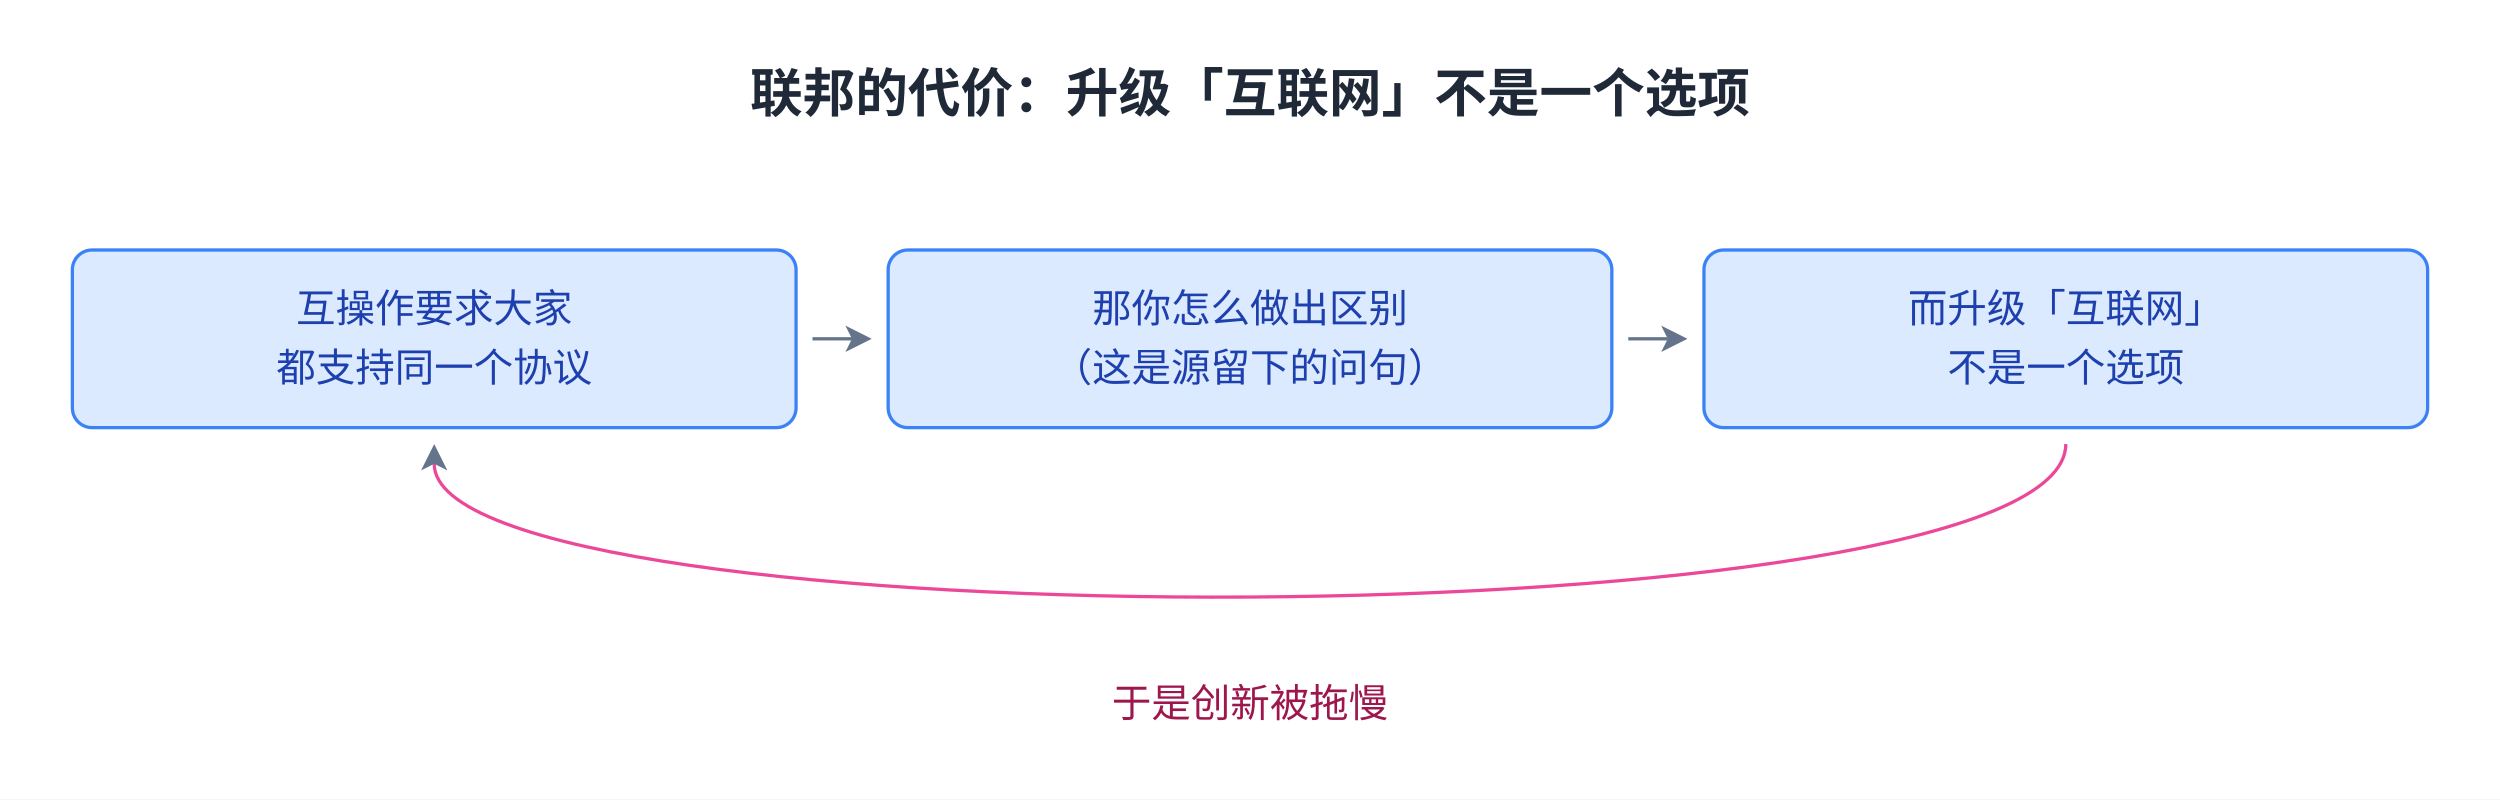
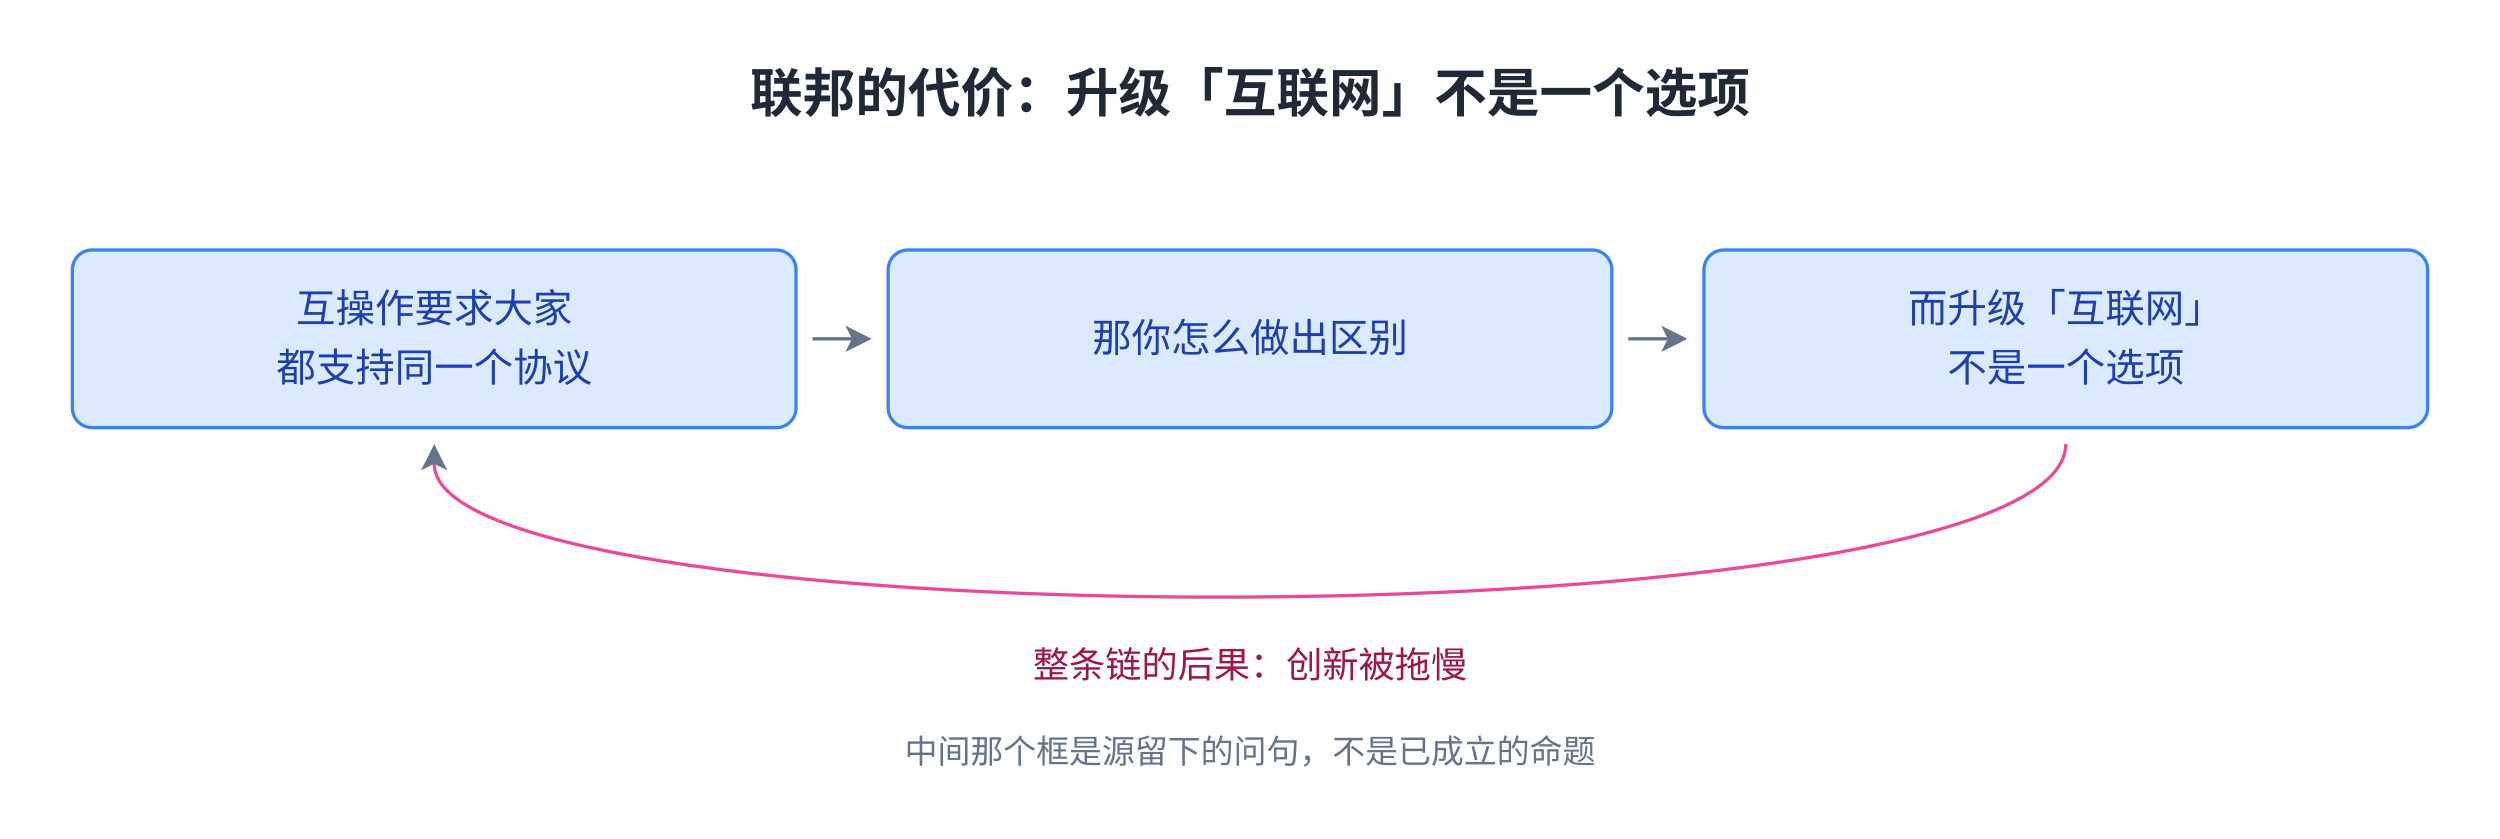
- <svg xmlns="http://www.w3.org/2000/svg" viewBox="0 0 760 243" width="760" height="243" role="img" aria-labelledby="fig-intro-5-title fig-intro-5-desc">
+ <svg xmlns="http://www.w3.org/2000/svg" viewBox="0 0 760 255" width="760" height="255" role="img" aria-labelledby="fig-intro-5-title fig-intro-5-desc">
  <defs>
    <style>
      text { font-family: 'PingFang SC', 'Microsoft YaHei', 'Noto Sans CJK SC', system-ui, sans-serif; }
    </style>
    <marker id="arrow" markerWidth="8" markerHeight="8" refX="2" refY="4" orient="auto" markerUnits="userSpaceOnUse">
      <path d="M0,0 L8,4 L0,8 L2,4 z" fill="#64748b" />
    </marker>
  </defs>
-   <rect x="0" y="0" width="760" height="243" fill="#ffffff" />
+   <rect x="0" y="0" width="760" height="255" fill="#ffffff" />
  <text x="380" y="34" font-size="16" font-weight="600" fill="#1f2937" text-anchor="middle">联邦的代价：升级「互联网」不是一个选项</text>
  <rect x="22" y="76" width="220" height="54" rx="6" fill="#dbeafe" stroke="#3b82f6" />
  <text x="132" y="98" font-size="12" fill="#1e40af" text-anchor="middle">互操作要求大家</text>
  <text x="132" y="116" font-size="12" fill="#1e40af" text-anchor="middle">都支持同一个协议</text>
  <rect x="270" y="76" width="220" height="54" rx="6" fill="#dbeafe" stroke="#3b82f6" />
-   <text x="380" y="98" font-size="12" fill="#1e40af" text-anchor="middle">那你怎么做出区别</text>
-   <text x="380" y="116" font-size="12" fill="#1e40af" text-anchor="middle">（这是源留下的问句）</text>
+   <text x="380" y="107" font-size="12" fill="#1e40af" text-anchor="middle">那你怎么做出区别</text>
  <rect x="518" y="76" width="220" height="54" rx="6" fill="#dbeafe" stroke="#3b82f6" />
  <text x="628" y="98" font-size="12" fill="#1e40af" text-anchor="middle">而升级「互联网」</text>
  <text x="628" y="116" font-size="12" fill="#1e40af" text-anchor="middle">不是一个选项</text>
  <path d="M247,103 L 259,103" fill="none" stroke="#64748b" marker-end="url(#arrow)" />
  <path d="M495,103 L 507,103" fill="none" stroke="#64748b" marker-end="url(#arrow)" />
  <path d="M628,135 C 628,196 132,196 132,141" fill="none" stroke="#ec4899" marker-end="url(#arrow)" />
-   <text x="380" y="218" font-size="12" fill="#9d174d" text-anchor="middle">于是创新被拖慢</text>
+   <text x="380" y="206" font-size="11" fill="#9d174d" text-anchor="middle">整条链的后果：创新被拖慢</text>
+   <text x="380" y="232" font-size="10" fill="#64748b" text-anchor="middle">中间那个框是源留下的问句，不是已成立的命题</text>
</svg>
